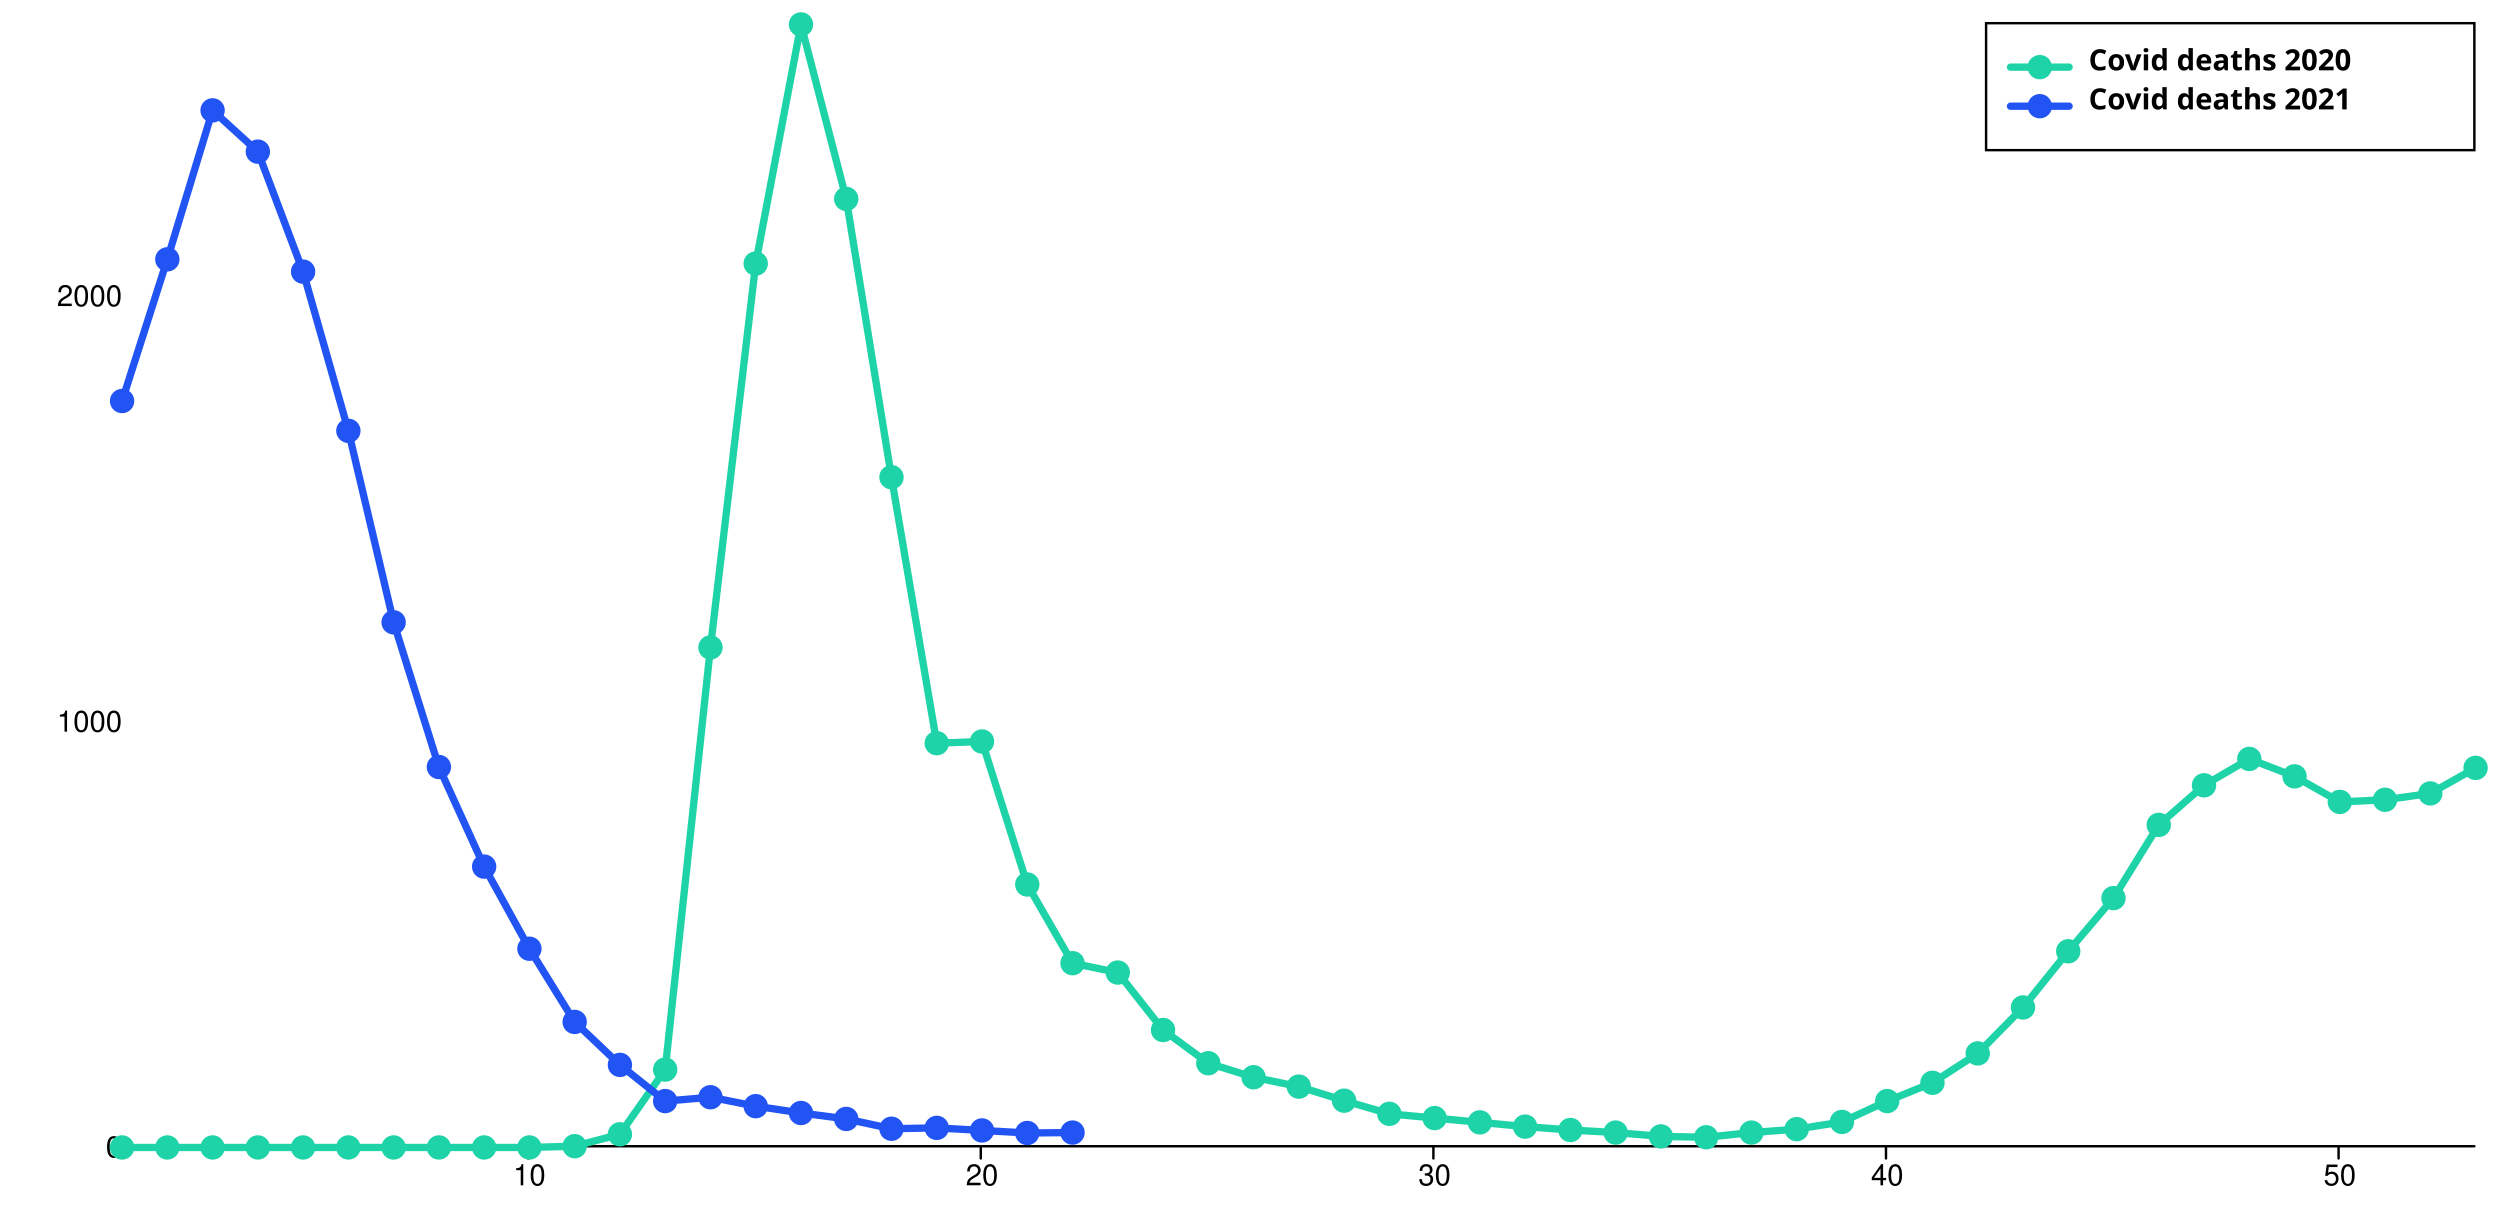
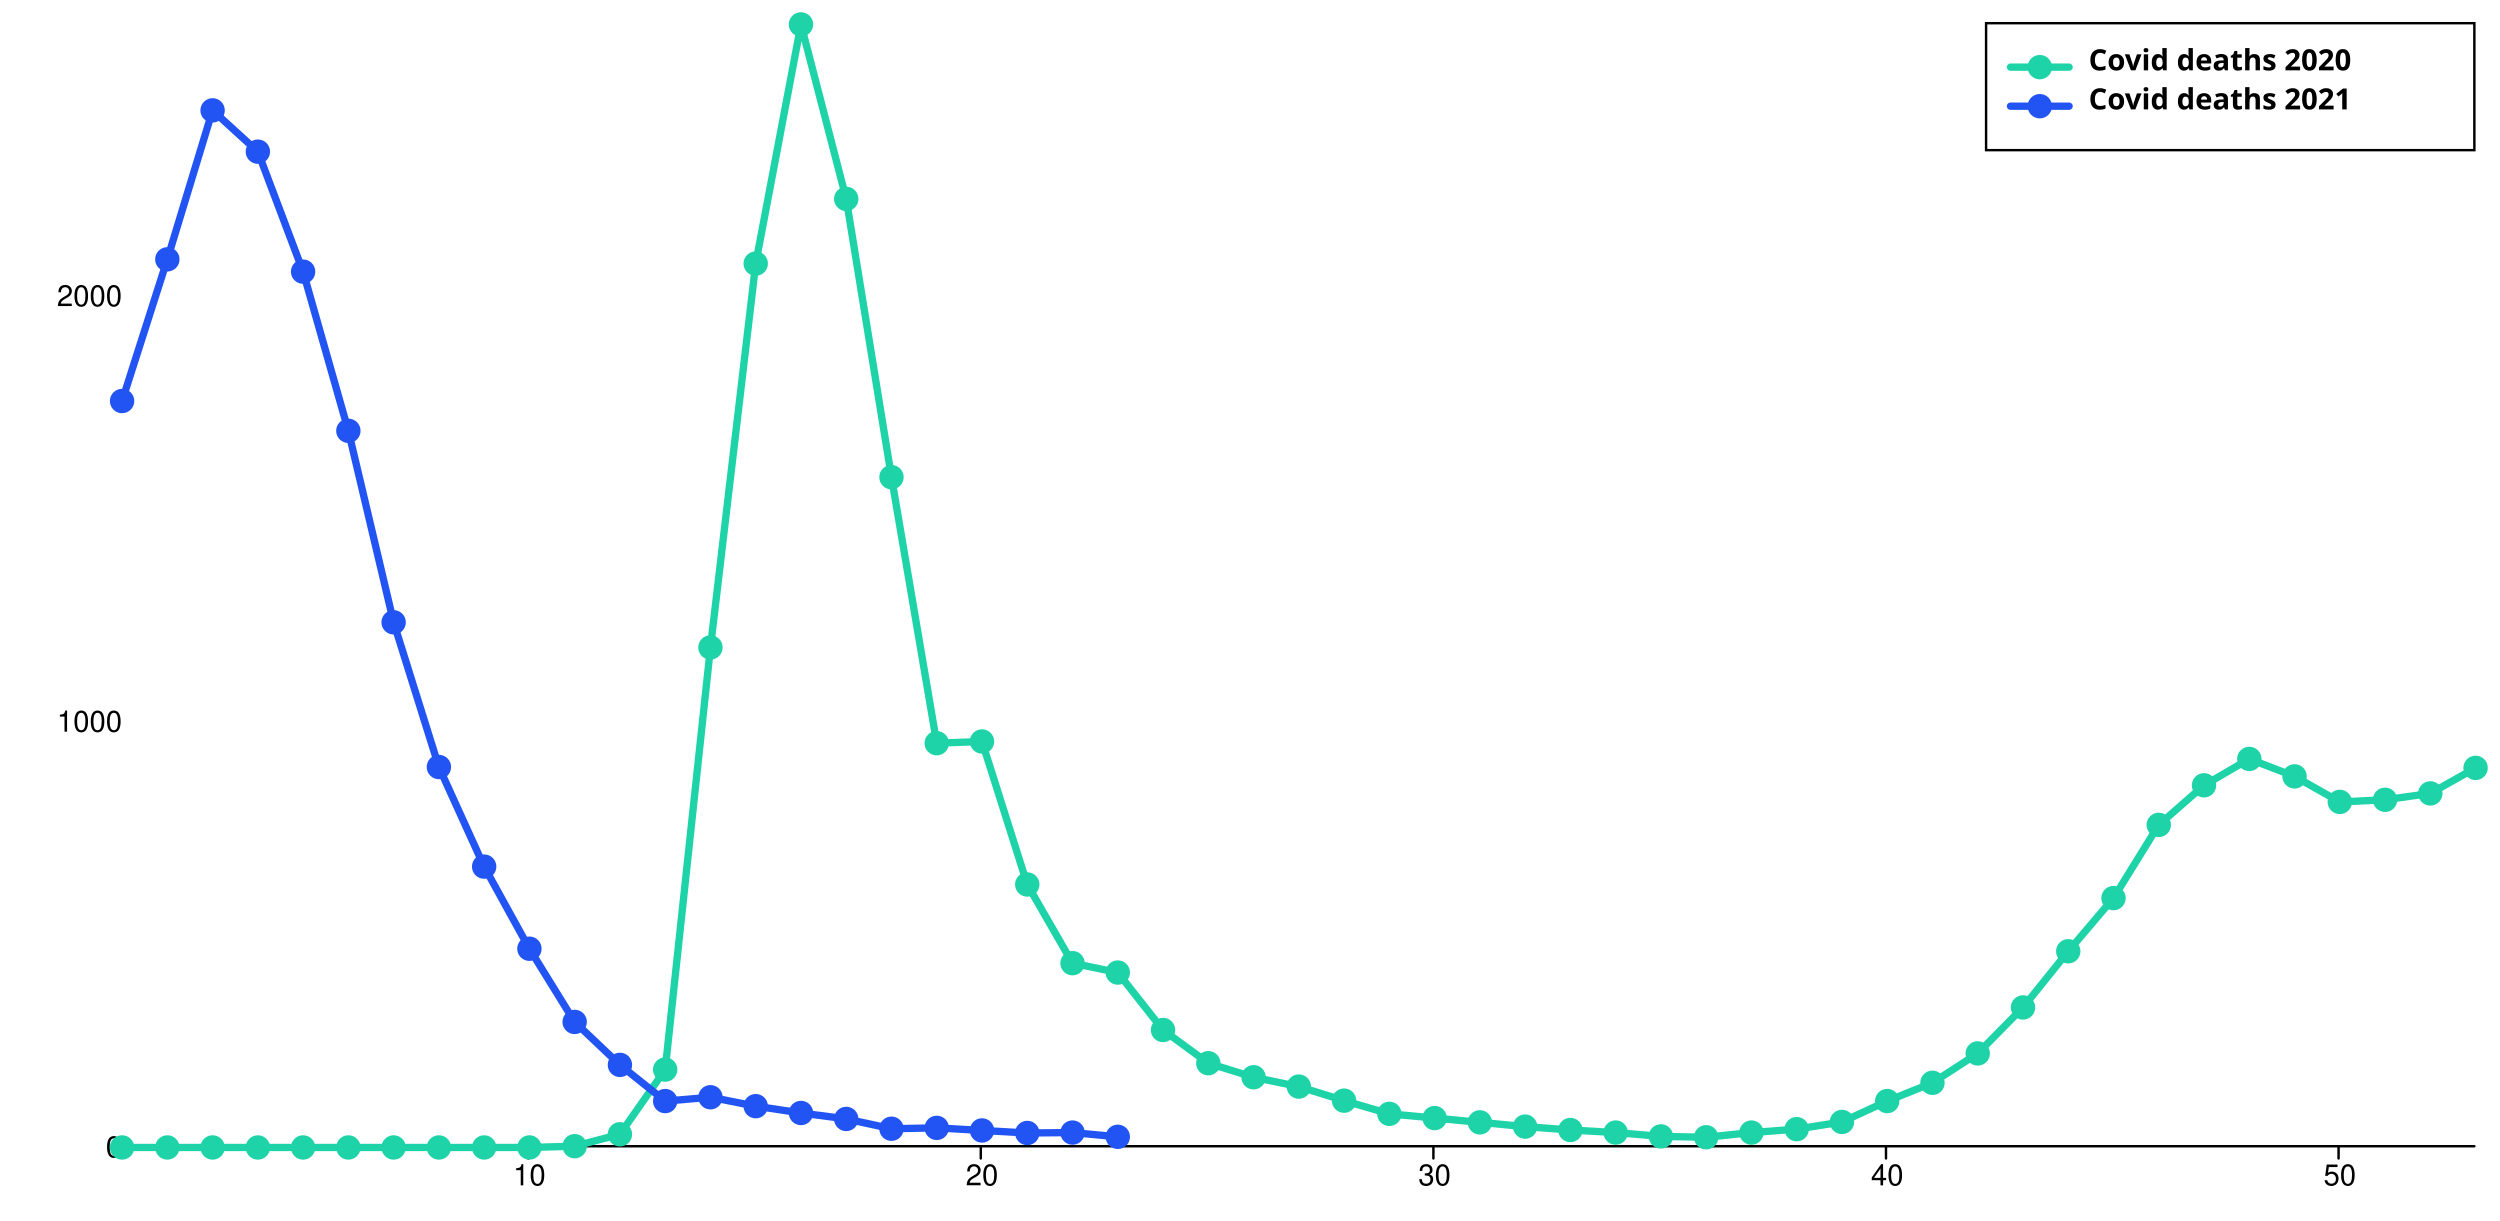
<svg xmlns="http://www.w3.org/2000/svg" width="1024" height="500" viewBox="0 0 1024 500" style="overflow:display" preserveAspectRatio="xMinYMin meet" overflow="visible">
  <defs>
    <style>
	.data-series path.line { fill-opacity: 0; stroke: black; }
	.data-series:hover path.line, .data-series.on path.line { cursor:pointer; }
	.data-series path.line.dotted { stroke-dasharray: 12 20 }
	#covid-deaths-2020-65-79:hover path.line, #covid-deaths-2020-65-79.on path.line { stroke-width: 5; }
	.data-series-0:hover circle, .data-series-0.on circle { display: inline; cursor:pointer; }
	#covid-deaths-2021-65-79:hover path.line, #covid-deaths-2021-65-79.on path.line { stroke-width: 5; }
	.data-series-1:hover circle, .data-series-1.on circle { display: inline; cursor:pointer; }
	.key rect { fill:transparent;stroke-width:1;stroke:black; }
	.key text { text-anchor:start;dominant-baseline:hanging;font-weight:bold;fill:black;stroke-width:0;font-family:sans-serif; }
	.graph-grid { font-family: "Helvetica Neue",Helvetica,Arial,"Lucida Grande",sans-serif; }
	.graph-grid line { stroke: black; stroke-width: 1; stroke-linecap: round; }
	.graph-grid.graph-grid-x text { text-anchor: middle; dominant-baseline: hanging; transform: translateY(10px); }
	.graph-grid.graph-grid-y text { text-anchor: end; dominant-baseline: middle; transform: translateX(-10px); }
	</style>
  </defs>
  <g class="graph-grid graph-grid-y">
    <line x1="49.50" y1="469.50" x2="1013.50" y2="469.50" data-left="50" />
    <text x="60" y="470" text-anchor="end">0</text>
    <text x="60" y="295.692" text-anchor="end">1000</text>
    <text x="60" y="121.383" text-anchor="end">2000</text>
    <text style="text-anchor:middle;dominant-baseline:hanging;font-weight:bold;transform: translateY(240px) rotate(-90deg);" />
  </g>
  <g class="graph-grid graph-grid-x">
    <line class="tick" x1="216.35" y1="469.50" x2="216.35" y2="474.50" />
    <text x="216.846" y="470" text-anchor="middle">10</text>
    <line class="tick" x1="401.73" y1="469.50" x2="401.73" y2="474.50" />
    <text x="402.231" y="470" text-anchor="middle">20</text>
    <line class="tick" x1="587.12" y1="469.50" x2="587.12" y2="474.50" />
    <text x="587.615" y="470" text-anchor="middle">30</text>
    <line class="tick" x1="772.50" y1="469.50" x2="772.50" y2="474.50" />
    <text x="773" y="470" text-anchor="middle">40</text>
    <line class="tick" x1="957.88" y1="469.50" x2="957.88" y2="474.50" />
    <text x="958.385" y="470" text-anchor="middle">50</text>
    <text style="text-anchor:middle;dominant-baseline:hanging;font-weight:bold;transform: translateY(240px) rotate(-90deg);" />
  </g>
  <g id="covid-deaths-2020-65-79" class="data-series data-series-0">
    <path d="M 50.00,470.00L 68.54,470.00L 87.08,470.00L 105.62,470.00L 124.15,470.00L 142.69,470.00L 161.23,470.00L 179.77,470.00L 198.31,470.00L 216.85,470.00L 235.38,469.48L 253.92,464.60L 272.46,438.10L 291.00,265.19L 309.54,107.96L 328.08,10.00L 346.62,81.47L 365.15,195.46L 383.69,304.41L 402.23,303.71L 420.77,362.28L 439.31,394.52L 457.85,398.36L 476.38,421.89L 494.92,435.49L 513.46,441.24L 532.00,445.07L 550.54,450.83L 569.08,456.23L 587.62,457.97L 606.15,459.72L 624.69,461.46L 643.23,462.85L 661.77,463.90L 680.31,465.47L 698.85,465.82L 717.38,463.90L 735.92,462.50L 754.46,459.54L 773.00,451.00L 791.54,443.51L 810.08,431.48L 828.62,412.65L 847.15,389.64L 865.69,367.86L 884.23,337.87L 902.77,321.66L 921.31,310.86L 939.85,318.00L 958.38,328.46L 976.92,327.59L 995.46,324.98L 1014.00,314.52" class="line" style="stroke:#1DD3A7" stroke-width="3" stroke-linecap="round" />
    <circle cx="50.00" cy="470.00" data-y="0.00" data-x="1" r="5" fill="#1DD3A7" />
    <circle cx="68.54" cy="470.00" data-y="0.00" data-x="2" r="5" fill="#1DD3A7" />
    <circle cx="87.08" cy="470.00" data-y="0.00" data-x="3" r="5" fill="#1DD3A7" />
    <circle cx="105.62" cy="470.00" data-y="0.00" data-x="4" r="5" fill="#1DD3A7" />
    <circle cx="124.15" cy="470.00" data-y="0.00" data-x="5" r="5" fill="#1DD3A7" />
    <circle cx="142.69" cy="470.00" data-y="0.00" data-x="6" r="5" fill="#1DD3A7" />
    <circle cx="161.23" cy="470.00" data-y="0.00" data-x="7" r="5" fill="#1DD3A7" />
    <circle cx="179.77" cy="470.00" data-y="0.00" data-x="8" r="5" fill="#1DD3A7" />
    <circle cx="198.31" cy="470.00" data-y="0.00" data-x="9" r="5" fill="#1DD3A7" />
    <circle cx="216.85" cy="470.00" data-y="0.00" data-x="10" r="5" fill="#1DD3A7" />
    <circle cx="235.38" cy="469.48" data-y="3.00" data-x="11" r="5" fill="#1DD3A7" />
    <circle cx="253.92" cy="464.60" data-y="31.00" data-x="12" r="5" fill="#1DD3A7" />
    <circle cx="272.46" cy="438.10" data-y="183.00" data-x="13" r="5" fill="#1DD3A7" />
    <circle cx="291.00" cy="265.19" data-y="1175.00" data-x="14" r="5" fill="#1DD3A7" />
    <circle cx="309.54" cy="107.96" data-y="2077.00" data-x="15" r="5" fill="#1DD3A7" />
    <circle cx="328.08" cy="10.00" data-y="2639.00" data-x="16" r="5" fill="#1DD3A7" />
    <circle cx="346.62" cy="81.47" data-y="2229.00" data-x="17" r="5" fill="#1DD3A7" />
    <circle cx="365.15" cy="195.46" data-y="1575.00" data-x="18" r="5" fill="#1DD3A7" />
    <circle cx="383.69" cy="304.41" data-y="950.00" data-x="19" r="5" fill="#1DD3A7" />
    <circle cx="402.23" cy="303.71" data-y="954.00" data-x="20" r="5" fill="#1DD3A7" />
    <circle cx="420.77" cy="362.28" data-y="618.00" data-x="21" r="5" fill="#1DD3A7" />
    <circle cx="439.31" cy="394.52" data-y="433.00" data-x="22" r="5" fill="#1DD3A7" />
    <circle cx="457.85" cy="398.36" data-y="411.00" data-x="23" r="5" fill="#1DD3A7" />
    <circle cx="476.38" cy="421.89" data-y="276.00" data-x="24" r="5" fill="#1DD3A7" />
    <circle cx="494.92" cy="435.49" data-y="198.00" data-x="25" r="5" fill="#1DD3A7" />
    <circle cx="513.46" cy="441.24" data-y="165.00" data-x="26" r="5" fill="#1DD3A7" />
    <circle cx="532.00" cy="445.07" data-y="143.00" data-x="27" r="5" fill="#1DD3A7" />
    <circle cx="550.54" cy="450.83" data-y="110.00" data-x="28" r="5" fill="#1DD3A7" />
    <circle cx="569.08" cy="456.23" data-y="79.00" data-x="29" r="5" fill="#1DD3A7" />
    <circle cx="587.62" cy="457.97" data-y="69.00" data-x="30" r="5" fill="#1DD3A7" />
    <circle cx="606.15" cy="459.72" data-y="59.00" data-x="31" r="5" fill="#1DD3A7" />
    <circle cx="624.69" cy="461.46" data-y="49.00" data-x="32" r="5" fill="#1DD3A7" />
    <circle cx="643.23" cy="462.85" data-y="41.00" data-x="33" r="5" fill="#1DD3A7" />
    <circle cx="661.77" cy="463.90" data-y="35.00" data-x="34" r="5" fill="#1DD3A7" />
    <circle cx="680.31" cy="465.47" data-y="26.00" data-x="35" r="5" fill="#1DD3A7" />
    <circle cx="698.85" cy="465.82" data-y="24.00" data-x="36" r="5" fill="#1DD3A7" />
    <circle cx="717.38" cy="463.90" data-y="35.00" data-x="37" r="5" fill="#1DD3A7" />
    <circle cx="735.92" cy="462.50" data-y="43.00" data-x="38" r="5" fill="#1DD3A7" />
    <circle cx="754.46" cy="459.54" data-y="60.00" data-x="39" r="5" fill="#1DD3A7" />
    <circle cx="773.00" cy="451.00" data-y="109.00" data-x="40" r="5" fill="#1DD3A7" />
    <circle cx="791.54" cy="443.51" data-y="152.00" data-x="41" r="5" fill="#1DD3A7" />
    <circle cx="810.08" cy="431.48" data-y="221.00" data-x="42" r="5" fill="#1DD3A7" />
    <circle cx="828.62" cy="412.65" data-y="329.00" data-x="43" r="5" fill="#1DD3A7" />
    <circle cx="847.15" cy="389.64" data-y="461.00" data-x="44" r="5" fill="#1DD3A7" />
    <circle cx="865.69" cy="367.86" data-y="586.00" data-x="45" r="5" fill="#1DD3A7" />
    <circle cx="884.23" cy="337.87" data-y="758.00" data-x="46" r="5" fill="#1DD3A7" />
    <circle cx="902.77" cy="321.66" data-y="851.00" data-x="47" r="5" fill="#1DD3A7" />
    <circle cx="921.31" cy="310.86" data-y="913.00" data-x="48" r="5" fill="#1DD3A7" />
    <circle cx="939.85" cy="318.00" data-y="872.00" data-x="49" r="5" fill="#1DD3A7" />
    <circle cx="958.38" cy="328.46" data-y="812.00" data-x="50" r="5" fill="#1DD3A7" />
    <circle cx="976.92" cy="327.59" data-y="817.00" data-x="51" r="5" fill="#1DD3A7" />
    <circle cx="995.46" cy="324.98" data-y="832.00" data-x="52" r="5" fill="#1DD3A7" />
    <circle cx="1014.00" cy="314.52" data-y="892.00" data-x="53" r="5" fill="#1DD3A7" />
  </g>
  <g id="covid-deaths-2021-65-79" class="data-series data-series-1">
-     <path d="M 50.00,164.26L 68.54,106.22L 87.08,45.21L 105.62,62.12L 124.15,111.27L 142.69,176.46L 161.23,254.90L 179.77,314.17L 198.31,354.96L 216.85,388.60L 235.38,418.58L 253.92,436.18L 272.46,451.00L 291.00,449.43L 309.54,453.09L 328.08,455.88L 346.62,458.32L 365.15,462.33L 383.69,461.98L 402.23,463.03L 420.77,464.07L 439.31,463.90" class="line" style="stroke:#2254F4" stroke-width="3" stroke-linecap="round" />
+     <path d="M 50.00,164.26L 68.54,106.22L 87.08,45.21L 105.62,62.12L 124.15,111.27L 142.69,176.46L 161.23,254.90L 179.77,314.17L 198.31,354.96L 216.85,388.60L 235.38,418.58L 253.92,436.18L 272.46,451.00L 291.00,449.43L 309.54,453.09L 328.08,455.88L 346.62,458.32L 365.15,462.33L 383.69,461.98L 402.23,463.03L 420.77,464.07L 439.31,463.90L 457.85,465.64" class="line" style="stroke:#2254F4" stroke-width="3" stroke-linecap="round" />
    <circle cx="50.00" cy="164.26" data-y="1754.00" data-x="1" r="5" fill="#2254F4" />
    <circle cx="68.54" cy="106.22" data-y="2087.00" data-x="2" r="5" fill="#2254F4" />
    <circle cx="87.08" cy="45.21" data-y="2437.00" data-x="3" r="5" fill="#2254F4" />
    <circle cx="105.62" cy="62.12" data-y="2340.00" data-x="4" r="5" fill="#2254F4" />
    <circle cx="124.15" cy="111.27" data-y="2058.00" data-x="5" r="5" fill="#2254F4" />
    <circle cx="142.69" cy="176.46" data-y="1684.00" data-x="6" r="5" fill="#2254F4" />
    <circle cx="161.23" cy="254.90" data-y="1234.00" data-x="7" r="5" fill="#2254F4" />
    <circle cx="179.77" cy="314.17" data-y="894.00" data-x="8" r="5" fill="#2254F4" />
    <circle cx="198.31" cy="354.96" data-y="660.00" data-x="9" r="5" fill="#2254F4" />
    <circle cx="216.85" cy="388.60" data-y="467.00" data-x="10" r="5" fill="#2254F4" />
    <circle cx="235.38" cy="418.58" data-y="295.00" data-x="11" r="5" fill="#2254F4" />
    <circle cx="253.92" cy="436.18" data-y="194.00" data-x="12" r="5" fill="#2254F4" />
    <circle cx="272.46" cy="451.00" data-y="109.00" data-x="13" r="5" fill="#2254F4" />
    <circle cx="291.00" cy="449.43" data-y="118.00" data-x="14" r="5" fill="#2254F4" />
    <circle cx="309.54" cy="453.09" data-y="97.00" data-x="15" r="5" fill="#2254F4" />
    <circle cx="328.08" cy="455.88" data-y="81.00" data-x="16" r="5" fill="#2254F4" />
    <circle cx="346.62" cy="458.32" data-y="67.00" data-x="17" r="5" fill="#2254F4" />
    <circle cx="365.15" cy="462.33" data-y="44.00" data-x="18" r="5" fill="#2254F4" />
    <circle cx="383.69" cy="461.98" data-y="46.00" data-x="19" r="5" fill="#2254F4" />
    <circle cx="402.23" cy="463.03" data-y="40.00" data-x="20" r="5" fill="#2254F4" />
    <circle cx="420.77" cy="464.07" data-y="34.00" data-x="21" r="5" fill="#2254F4" />
    <circle cx="439.31" cy="463.90" data-y="35.00" data-x="22" r="5" fill="#2254F4" />
+     <circle cx="457.85" cy="465.64" data-y="25.00" data-x="23" r="5" fill="#2254F4" />
  </g>
  <g class="key">
    <rect x="813.5" y="9.5" width="200" height="52" />
    <g id="covid-deaths-2020-65-79-key">&gt;	<text x="823.5" y="19.5">
        <tspan dx="32" dy="0">Covid deaths 2020</tspan>
      </text>
      <path d="M823.50,27.50 l 24 0" class="line" style="stroke:#1DD3A7" stroke-width="3" stroke-linecap="round" />
      <circle cx="835.50" cy="27.50" r="5" fill="#1DD3A7" />
    </g>
    <g id="covid-deaths-2021-65-79-key">&gt;	<text x="823.5" y="35.5">
        <tspan dx="32" dy="0">Covid deaths 2021</tspan>
      </text>
      <path d="M823.50,43.50 l 24 0" class="line" style="stroke:#2254F4" stroke-width="3" stroke-linecap="round" />
      <circle cx="835.50" cy="43.50" r="5" fill="#2254F4" />
    </g>
  </g>
</svg>
